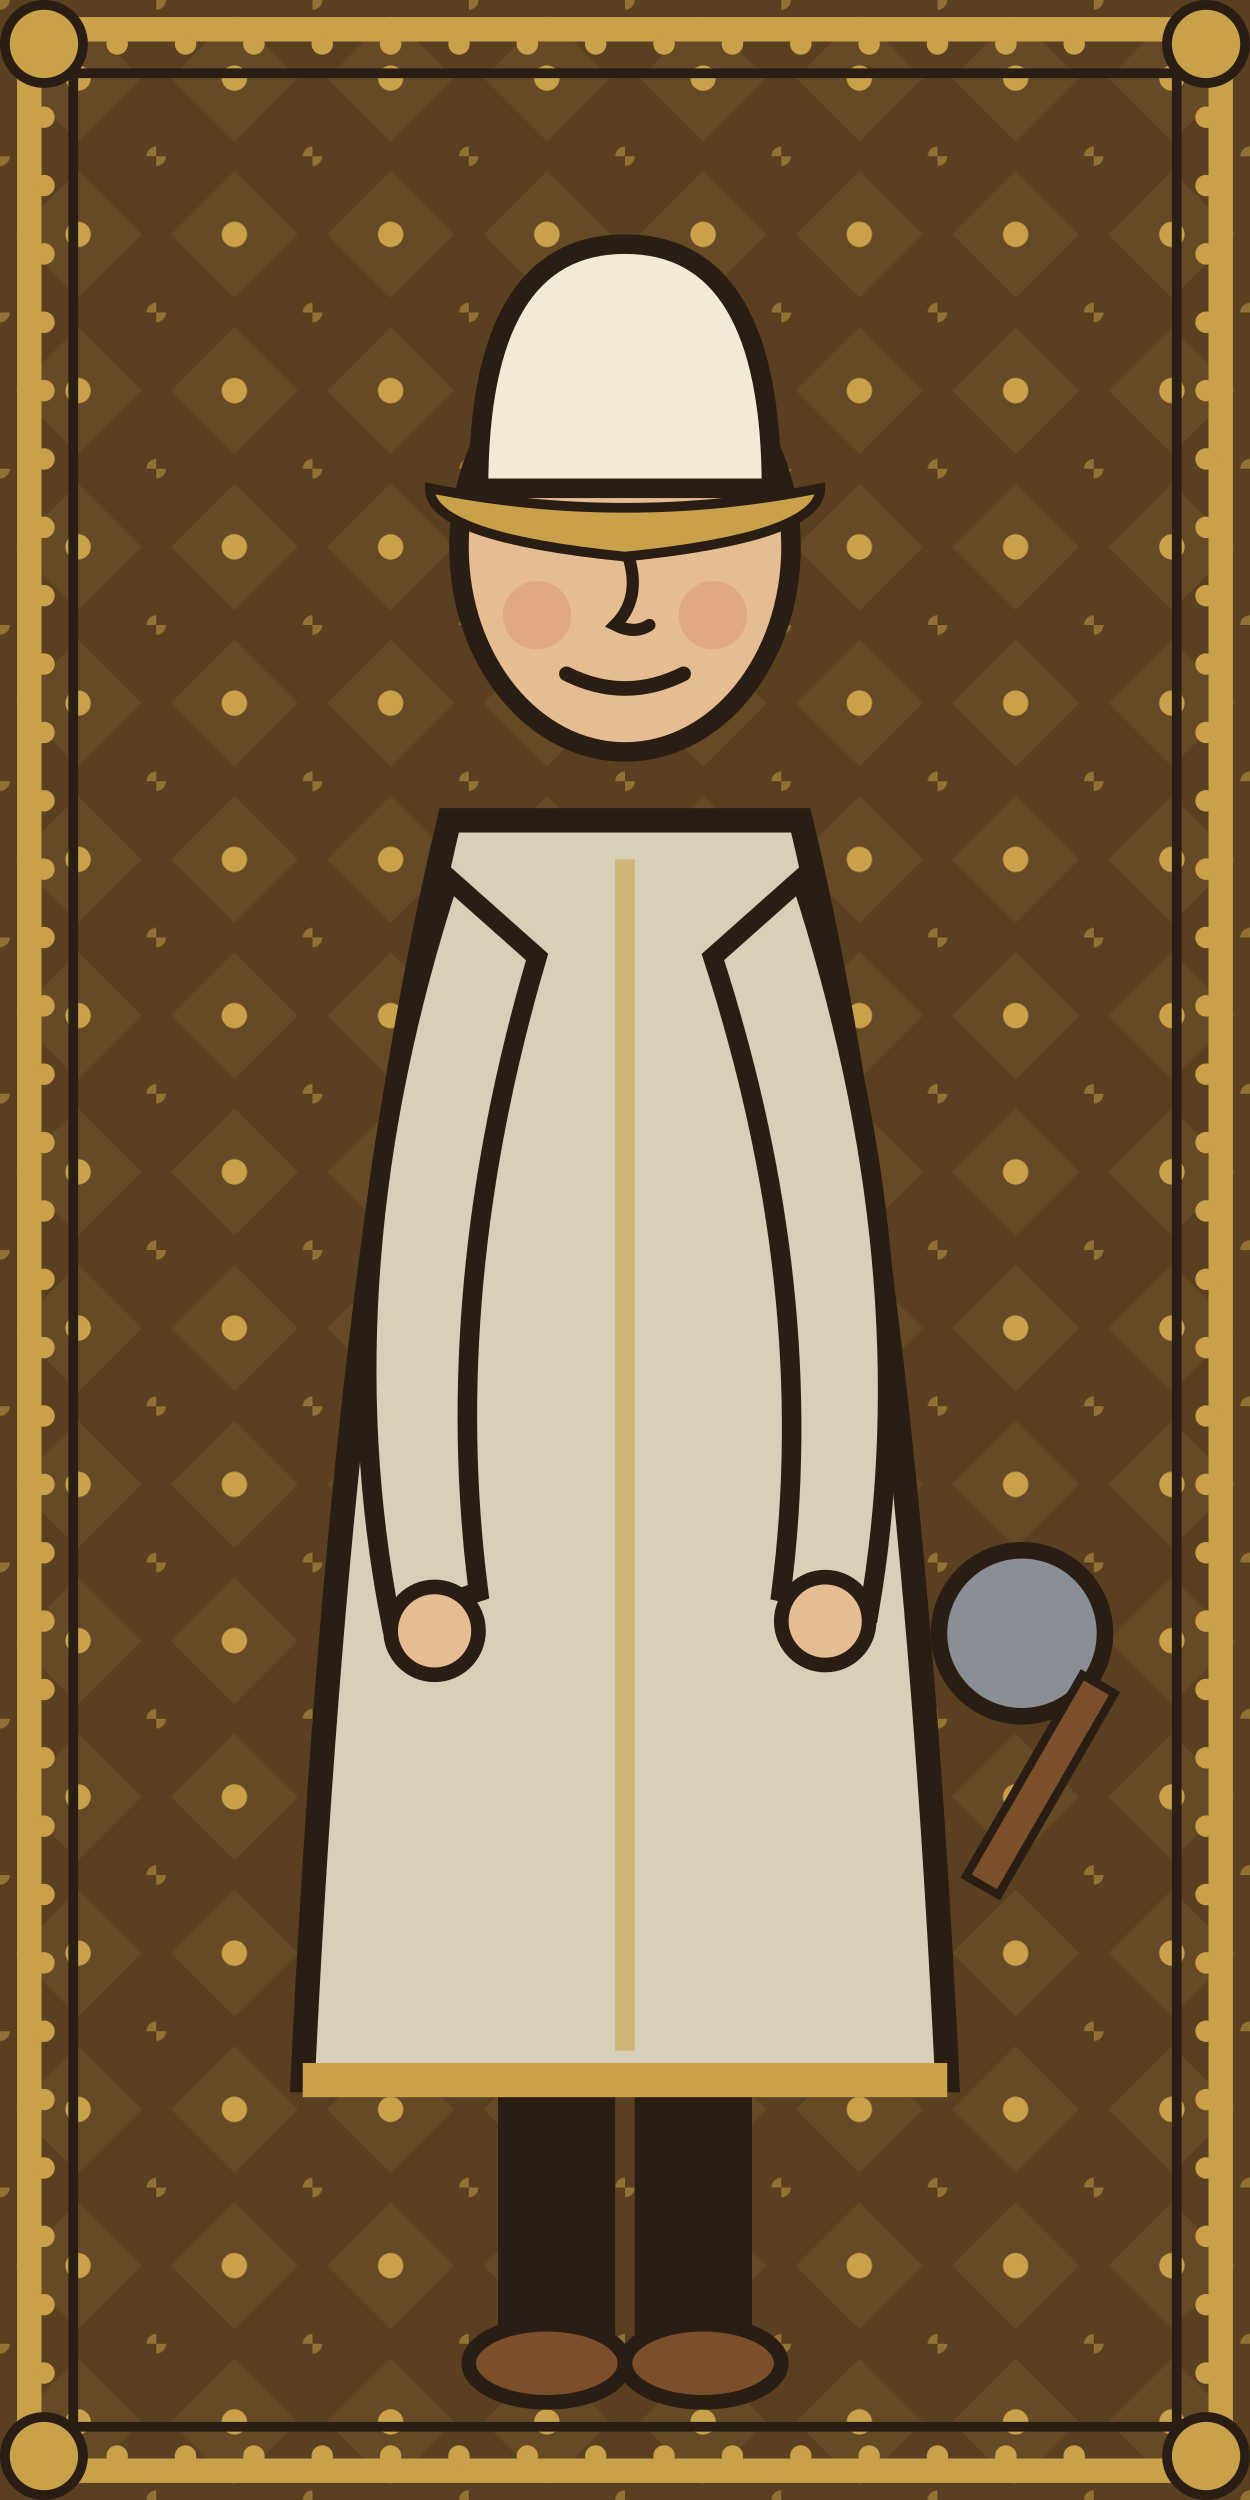
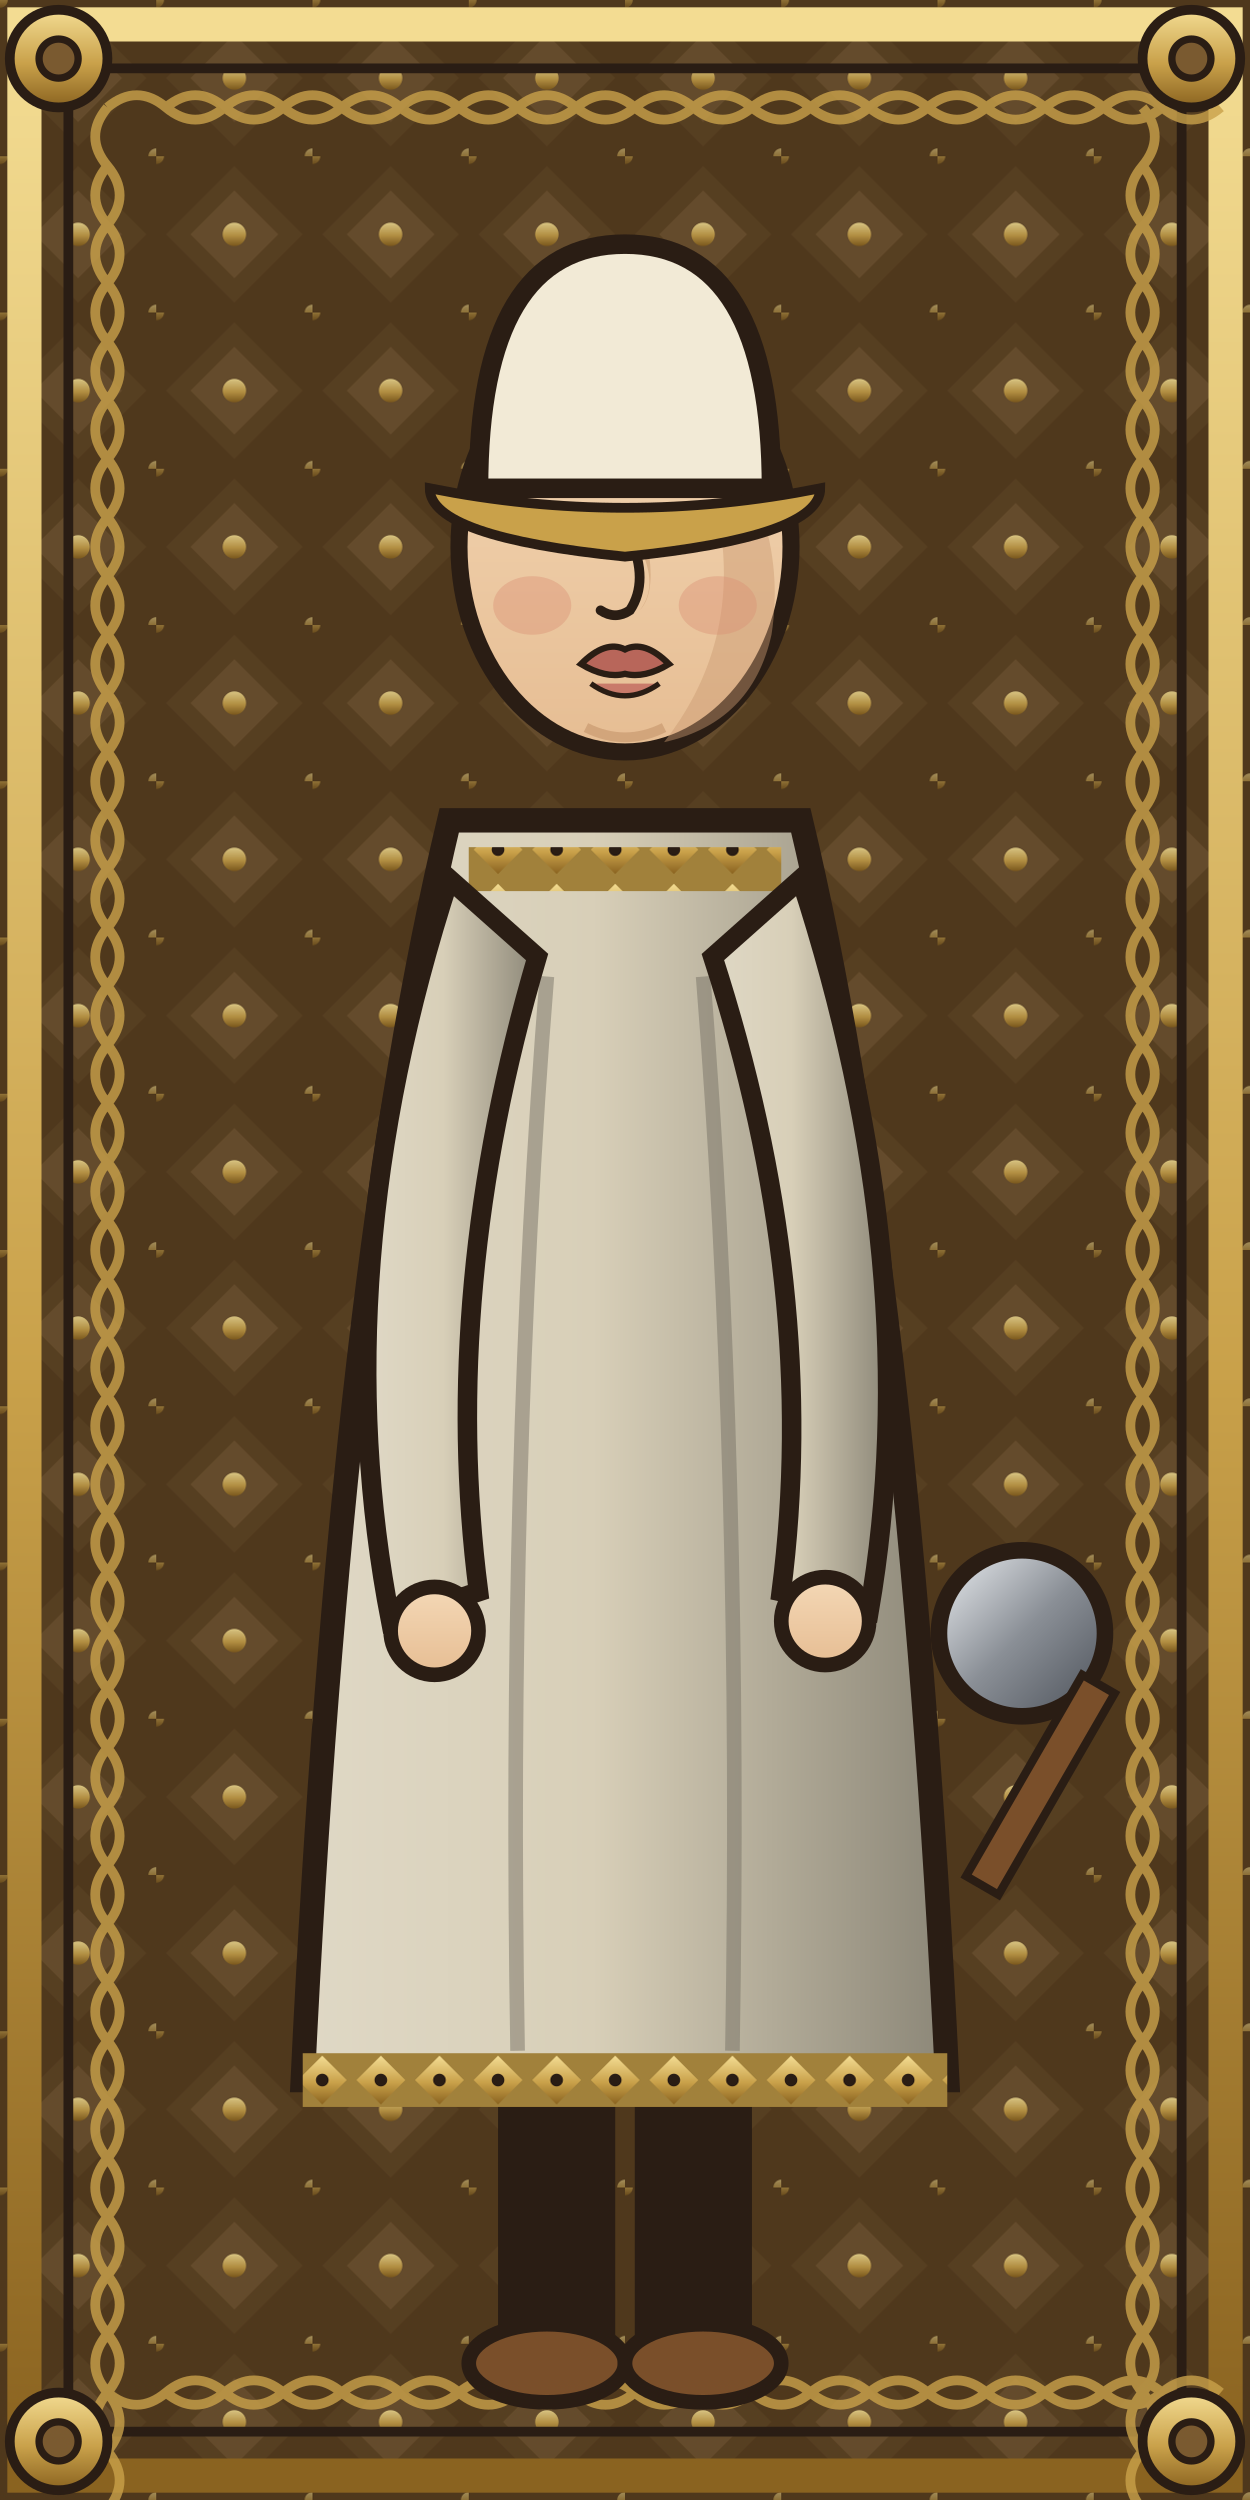
<svg xmlns="http://www.w3.org/2000/svg" viewBox="0 0 256 512" width="256" height="512">
+   <defs>
+     <linearGradient id="gold" x1="0" y1="0" x2="0" y2="1">
+       <stop offset="0" stop-color="#f3dc92" />
+       <stop offset="0.55" stop-color="#c9a14a" />
+       <stop offset="1" stop-color="#8a6320" />
+     </linearGradient>
+     <linearGradient id="steel" x1="0" y1="0" x2="1" y2="1">
+       <stop offset="0" stop-color="#eef1f4" />
+       <stop offset="0.5" stop-color="#8a8f96" />
+       <stop offset="1" stop-color="#4b5058" />
+     </linearGradient>
+     <linearGradient id="skin" x1="0" y1="0" x2="0" y2="1">
+       <stop offset="0" stop-color="#f4d8b6" />
+       <stop offset="1" stop-color="#e6bd93" />
+     </linearGradient>
+     <linearGradient id="parch" x1="0" y1="0" x2="0" y2="1">
+       <stop offset="0" stop-color="#f4ead2" />
+       <stop offset="1" stop-color="#e9dcbf" />
+     </linearGradient>
+   </defs>
+   <defs>
+     <linearGradient id="robe" x1="0" y1="0" x2="1" y2="0">
+       <stop offset="0" stop-color="#dfd8c5" />
+       <stop offset="0.45" stop-color="#d8cfb8" />
+       <stop offset="1" stop-color="#8c8778" />
+     </linearGradient>
+     <pattern id="emb" width="12" height="12" patternUnits="userSpaceOnUse">
+       <rect width="12" height="12" fill="#a1813b" />
+       <path d="M6 1 L11 6 L6 11 L1 6 Z" fill="url(#gold)" />
+       <circle cx="6" cy="6" r="1.3" fill="#2a1d14" />
+     </pattern>
+   </defs>
  <defs>
    <pattern id="field" width="32" height="32" patternUnits="userSpaceOnUse">
      <rect width="32" height="32" fill="#5a4020" />
-       <path d="M16 3 L29 16 L16 29 L3 16 Z" fill="#7a5a30" opacity="0.38" />
-       <circle cx="16" cy="16" r="2.6" fill="#c9a14a" />
-       <circle cx="0" cy="0" r="2" fill="#c9a14a" opacity="0.5" />
-       <circle cx="32" cy="32" r="2" fill="#c9a14a" opacity="0.5" />
+       <path d="M16 2 L30 16 L16 30 L2 16 Z" fill="#684c29" opacity="0.55" />
+       <path d="M16 7 L25 16 L16 25 L7 16 Z" fill="#876a45" opacity="0.4" />
+       <circle cx="16" cy="16" r="2.4" fill="url(#gold)" />
+       <circle cx="0" cy="0" r="1.6" fill="url(#gold)" opacity="0.6" />
+       <circle cx="32" cy="32" r="1.6" fill="url(#gold)" opacity="0.6" />
    </pattern>
  </defs>
  <rect x="0" y="0" width="256" height="512" fill="url(#field)" />
-   <rect x="6" y="6" width="244" height="500" fill="none" stroke="#c9a14a" stroke-width="5" />
-   <rect x="15" y="15" width="226" height="482" fill="none" stroke="#2a1d14" stroke-width="2" />
-   <circle cx="24" cy="9" r="2.2" fill="#c9a14a" />
-   <circle cx="24" cy="503" r="2.2" fill="#c9a14a" />
-   <circle cx="38" cy="9" r="2.2" fill="#c9a14a" />
-   <circle cx="38" cy="503" r="2.2" fill="#c9a14a" />
-   <circle cx="52" cy="9" r="2.2" fill="#c9a14a" />
-   <circle cx="52" cy="503" r="2.2" fill="#c9a14a" />
-   <circle cx="66" cy="9" r="2.2" fill="#c9a14a" />
-   <circle cx="66" cy="503" r="2.2" fill="#c9a14a" />
-   <circle cx="80" cy="9" r="2.2" fill="#c9a14a" />
-   <circle cx="80" cy="503" r="2.2" fill="#c9a14a" />
-   <circle cx="94" cy="9" r="2.2" fill="#c9a14a" />
-   <circle cx="94" cy="503" r="2.2" fill="#c9a14a" />
-   <circle cx="108" cy="9" r="2.2" fill="#c9a14a" />
-   <circle cx="108" cy="503" r="2.2" fill="#c9a14a" />
-   <circle cx="122" cy="9" r="2.2" fill="#c9a14a" />
-   <circle cx="122" cy="503" r="2.2" fill="#c9a14a" />
-   <circle cx="136" cy="9" r="2.2" fill="#c9a14a" />
-   <circle cx="136" cy="503" r="2.2" fill="#c9a14a" />
-   <circle cx="150" cy="9" r="2.2" fill="#c9a14a" />
-   <circle cx="150" cy="503" r="2.2" fill="#c9a14a" />
-   <circle cx="164" cy="9" r="2.2" fill="#c9a14a" />
-   <circle cx="164" cy="503" r="2.2" fill="#c9a14a" />
-   <circle cx="178" cy="9" r="2.2" fill="#c9a14a" />
-   <circle cx="178" cy="503" r="2.2" fill="#c9a14a" />
-   <circle cx="192" cy="9" r="2.2" fill="#c9a14a" />
-   <circle cx="192" cy="503" r="2.2" fill="#c9a14a" />
-   <circle cx="206" cy="9" r="2.2" fill="#c9a14a" />
-   <circle cx="206" cy="503" r="2.2" fill="#c9a14a" />
-   <circle cx="220" cy="9" r="2.2" fill="#c9a14a" />
-   <circle cx="220" cy="503" r="2.2" fill="#c9a14a" />
-   <circle cx="9" cy="24" r="2.2" fill="#c9a14a" />
-   <circle cx="247" cy="24" r="2.2" fill="#c9a14a" />
-   <circle cx="9" cy="38" r="2.2" fill="#c9a14a" />
-   <circle cx="247" cy="38" r="2.2" fill="#c9a14a" />
-   <circle cx="9" cy="52" r="2.2" fill="#c9a14a" />
-   <circle cx="247" cy="52" r="2.2" fill="#c9a14a" />
-   <circle cx="9" cy="66" r="2.2" fill="#c9a14a" />
-   <circle cx="247" cy="66" r="2.2" fill="#c9a14a" />
-   <circle cx="9" cy="80" r="2.2" fill="#c9a14a" />
-   <circle cx="247" cy="80" r="2.2" fill="#c9a14a" />
-   <circle cx="9" cy="94" r="2.2" fill="#c9a14a" />
-   <circle cx="247" cy="94" r="2.2" fill="#c9a14a" />
-   <circle cx="9" cy="108" r="2.2" fill="#c9a14a" />
-   <circle cx="247" cy="108" r="2.2" fill="#c9a14a" />
-   <circle cx="9" cy="122" r="2.2" fill="#c9a14a" />
-   <circle cx="247" cy="122" r="2.2" fill="#c9a14a" />
-   <circle cx="9" cy="136" r="2.2" fill="#c9a14a" />
-   <circle cx="247" cy="136" r="2.2" fill="#c9a14a" />
-   <circle cx="9" cy="150" r="2.2" fill="#c9a14a" />
-   <circle cx="247" cy="150" r="2.2" fill="#c9a14a" />
-   <circle cx="9" cy="164" r="2.2" fill="#c9a14a" />
-   <circle cx="247" cy="164" r="2.2" fill="#c9a14a" />
-   <circle cx="9" cy="178" r="2.2" fill="#c9a14a" />
-   <circle cx="247" cy="178" r="2.2" fill="#c9a14a" />
-   <circle cx="9" cy="192" r="2.2" fill="#c9a14a" />
-   <circle cx="247" cy="192" r="2.2" fill="#c9a14a" />
-   <circle cx="9" cy="206" r="2.2" fill="#c9a14a" />
-   <circle cx="247" cy="206" r="2.2" fill="#c9a14a" />
-   <circle cx="9" cy="220" r="2.2" fill="#c9a14a" />
-   <circle cx="247" cy="220" r="2.2" fill="#c9a14a" />
-   <circle cx="9" cy="234" r="2.2" fill="#c9a14a" />
-   <circle cx="247" cy="234" r="2.2" fill="#c9a14a" />
-   <circle cx="9" cy="248" r="2.2" fill="#c9a14a" />
-   <circle cx="247" cy="248" r="2.2" fill="#c9a14a" />
-   <circle cx="9" cy="262" r="2.2" fill="#c9a14a" />
-   <circle cx="247" cy="262" r="2.2" fill="#c9a14a" />
-   <circle cx="9" cy="276" r="2.2" fill="#c9a14a" />
-   <circle cx="247" cy="276" r="2.2" fill="#c9a14a" />
-   <circle cx="9" cy="290" r="2.2" fill="#c9a14a" />
-   <circle cx="247" cy="290" r="2.2" fill="#c9a14a" />
-   <circle cx="9" cy="304" r="2.2" fill="#c9a14a" />
-   <circle cx="247" cy="304" r="2.2" fill="#c9a14a" />
-   <circle cx="9" cy="318" r="2.2" fill="#c9a14a" />
-   <circle cx="247" cy="318" r="2.2" fill="#c9a14a" />
-   <circle cx="9" cy="332" r="2.2" fill="#c9a14a" />
-   <circle cx="247" cy="332" r="2.2" fill="#c9a14a" />
-   <circle cx="9" cy="346" r="2.2" fill="#c9a14a" />
-   <circle cx="247" cy="346" r="2.2" fill="#c9a14a" />
-   <circle cx="9" cy="360" r="2.2" fill="#c9a14a" />
-   <circle cx="247" cy="360" r="2.2" fill="#c9a14a" />
-   <circle cx="9" cy="374" r="2.2" fill="#c9a14a" />
-   <circle cx="247" cy="374" r="2.2" fill="#c9a14a" />
-   <circle cx="9" cy="388" r="2.2" fill="#c9a14a" />
-   <circle cx="247" cy="388" r="2.2" fill="#c9a14a" />
-   <circle cx="9" cy="402" r="2.2" fill="#c9a14a" />
-   <circle cx="247" cy="402" r="2.2" fill="#c9a14a" />
-   <circle cx="9" cy="416" r="2.2" fill="#c9a14a" />
-   <circle cx="247" cy="416" r="2.2" fill="#c9a14a" />
-   <circle cx="9" cy="430" r="2.2" fill="#c9a14a" />
-   <circle cx="247" cy="430" r="2.2" fill="#c9a14a" />
-   <circle cx="9" cy="444" r="2.2" fill="#c9a14a" />
-   <circle cx="247" cy="444" r="2.2" fill="#c9a14a" />
-   <circle cx="9" cy="458" r="2.2" fill="#c9a14a" />
-   <circle cx="247" cy="458" r="2.2" fill="#c9a14a" />
-   <circle cx="9" cy="472" r="2.2" fill="#c9a14a" />
-   <circle cx="247" cy="472" r="2.2" fill="#c9a14a" />
-   <circle cx="9" cy="486" r="2.2" fill="#c9a14a" />
-   <circle cx="247" cy="486" r="2.2" fill="#c9a14a" />
-   <circle cx="9" cy="9" r="8" fill="#c9a14a" stroke="#2a1d14" stroke-width="2" />
-   <circle cx="247" cy="9" r="8" fill="#c9a14a" stroke="#2a1d14" stroke-width="2" />
-   <circle cx="9" cy="503" r="8" fill="#c9a14a" stroke="#2a1d14" stroke-width="2" />
-   <circle cx="247" cy="503" r="8" fill="#c9a14a" stroke="#2a1d14" stroke-width="2" />
+   <rect x="0" y="0" width="256" height="512" fill="#000" opacity="0.12" />
+   <rect x="5" y="5" width="246" height="502" fill="none" stroke="url(#gold)" stroke-width="7" />
+   <rect x="14" y="14" width="228" height="484" fill="none" stroke="#2a1d14" stroke-width="2" />
+   <path d="M22 22 q6 -5 12 0 t12 0 M22 490 q6 5 12 0 t12 0 M34 22 q6 -5 12 0 t12 0 M34 490 q6 5 12 0 t12 0 M46 22 q6 -5 12 0 t12 0 M46 490 q6 5 12 0 t12 0 M58 22 q6 -5 12 0 t12 0 M58 490 q6 5 12 0 t12 0 M70 22 q6 -5 12 0 t12 0 M70 490 q6 5 12 0 t12 0 M82 22 q6 -5 12 0 t12 0 M82 490 q6 5 12 0 t12 0 M94 22 q6 -5 12 0 t12 0 M94 490 q6 5 12 0 t12 0 M106 22 q6 -5 12 0 t12 0 M106 490 q6 5 12 0 t12 0 M118 22 q6 -5 12 0 t12 0 M118 490 q6 5 12 0 t12 0 M130 22 q6 -5 12 0 t12 0 M130 490 q6 5 12 0 t12 0 M142 22 q6 -5 12 0 t12 0 M142 490 q6 5 12 0 t12 0 M154 22 q6 -5 12 0 t12 0 M154 490 q6 5 12 0 t12 0 M166 22 q6 -5 12 0 t12 0 M166 490 q6 5 12 0 t12 0 M178 22 q6 -5 12 0 t12 0 M178 490 q6 5 12 0 t12 0 M190 22 q6 -5 12 0 t12 0 M190 490 q6 5 12 0 t12 0 M202 22 q6 -5 12 0 t12 0 M202 490 q6 5 12 0 t12 0 M214 22 q6 -5 12 0 t12 0 M214 490 q6 5 12 0 t12 0 M226 22 q6 -5 12 0 t12 0 M226 490 q6 5 12 0 t12 0 M22 22 q-5 6 0 12 t0 12 M234 22 q5 6 0 12 t0 12 M22 34 q-5 6 0 12 t0 12 M234 34 q5 6 0 12 t0 12 M22 46 q-5 6 0 12 t0 12 M234 46 q5 6 0 12 t0 12 M22 58 q-5 6 0 12 t0 12 M234 58 q5 6 0 12 t0 12 M22 70 q-5 6 0 12 t0 12 M234 70 q5 6 0 12 t0 12 M22 82 q-5 6 0 12 t0 12 M234 82 q5 6 0 12 t0 12 M22 94 q-5 6 0 12 t0 12 M234 94 q5 6 0 12 t0 12 M22 106 q-5 6 0 12 t0 12 M234 106 q5 6 0 12 t0 12 M22 118 q-5 6 0 12 t0 12 M234 118 q5 6 0 12 t0 12 M22 130 q-5 6 0 12 t0 12 M234 130 q5 6 0 12 t0 12 M22 142 q-5 6 0 12 t0 12 M234 142 q5 6 0 12 t0 12 M22 154 q-5 6 0 12 t0 12 M234 154 q5 6 0 12 t0 12 M22 166 q-5 6 0 12 t0 12 M234 166 q5 6 0 12 t0 12 M22 178 q-5 6 0 12 t0 12 M234 178 q5 6 0 12 t0 12 M22 190 q-5 6 0 12 t0 12 M234 190 q5 6 0 12 t0 12 M22 202 q-5 6 0 12 t0 12 M234 202 q5 6 0 12 t0 12 M22 214 q-5 6 0 12 t0 12 M234 214 q5 6 0 12 t0 12 M22 226 q-5 6 0 12 t0 12 M234 226 q5 6 0 12 t0 12 M22 238 q-5 6 0 12 t0 12 M234 238 q5 6 0 12 t0 12 M22 250 q-5 6 0 12 t0 12 M234 250 q5 6 0 12 t0 12 M22 262 q-5 6 0 12 t0 12 M234 262 q5 6 0 12 t0 12 M22 274 q-5 6 0 12 t0 12 M234 274 q5 6 0 12 t0 12 M22 286 q-5 6 0 12 t0 12 M234 286 q5 6 0 12 t0 12 M22 298 q-5 6 0 12 t0 12 M234 298 q5 6 0 12 t0 12 M22 310 q-5 6 0 12 t0 12 M234 310 q5 6 0 12 t0 12 M22 322 q-5 6 0 12 t0 12 M234 322 q5 6 0 12 t0 12 M22 334 q-5 6 0 12 t0 12 M234 334 q5 6 0 12 t0 12 M22 346 q-5 6 0 12 t0 12 M234 346 q5 6 0 12 t0 12 M22 358 q-5 6 0 12 t0 12 M234 358 q5 6 0 12 t0 12 M22 370 q-5 6 0 12 t0 12 M234 370 q5 6 0 12 t0 12 M22 382 q-5 6 0 12 t0 12 M234 382 q5 6 0 12 t0 12 M22 394 q-5 6 0 12 t0 12 M234 394 q5 6 0 12 t0 12 M22 406 q-5 6 0 12 t0 12 M234 406 q5 6 0 12 t0 12 M22 418 q-5 6 0 12 t0 12 M234 418 q5 6 0 12 t0 12 M22 430 q-5 6 0 12 t0 12 M234 430 q5 6 0 12 t0 12 M22 442 q-5 6 0 12 t0 12 M234 442 q5 6 0 12 t0 12 M22 454 q-5 6 0 12 t0 12 M234 454 q5 6 0 12 t0 12 M22 466 q-5 6 0 12 t0 12 M234 466 q5 6 0 12 t0 12 M22 478 q-5 6 0 12 t0 12 M234 478 q5 6 0 12 t0 12 M22 490 q-5 6 0 12 t0 12 M234 490 q5 6 0 12 t0 12" fill="none" stroke="#c9a14a" stroke-width="2" opacity="0.8" />
+   <circle cx="12" cy="12" r="10" fill="url(#gold)" stroke="#2a1d14" stroke-width="2" />
+   <circle cx="12" cy="12" r="4" fill="#7a5a30" stroke="#2a1d14" stroke-width="1.5" />
+   <circle cx="244" cy="12" r="10" fill="url(#gold)" stroke="#2a1d14" stroke-width="2" />
+   <circle cx="244" cy="12" r="4" fill="#7a5a30" stroke="#2a1d14" stroke-width="1.5" />
+   <circle cx="12" cy="500" r="10" fill="url(#gold)" stroke="#2a1d14" stroke-width="2" />
+   <circle cx="12" cy="500" r="4" fill="#7a5a30" stroke="#2a1d14" stroke-width="1.5" />
+   <circle cx="244" cy="500" r="10" fill="url(#gold)" stroke="#2a1d14" stroke-width="2" />
+   <circle cx="244" cy="500" r="4" fill="#7a5a30" stroke="#2a1d14" stroke-width="1.5" />
  <rect x="102" y="420" width="24" height="60" fill="#2a1d14" />
  <rect x="130" y="420" width="24" height="60" fill="#2a1d14" />
  <ellipse cx="112" cy="484" rx="16" ry="8" fill="#7a4f2a" stroke="#2a1d14" stroke-width="3" />
  <ellipse cx="144" cy="484" rx="16" ry="8" fill="#7a4f2a" stroke="#2a1d14" stroke-width="3" />
-   <path d="M92 168 L164 168 Q186 260 194 426 L62 426 Q70 260 92 168 Z" fill="#d8cfb8" stroke="#2a1d14" stroke-width="5" />
-   <path d="M62 426 L194 426" stroke="#c9a14a" stroke-width="7" />
-   <path d="M128 176 L128 420" stroke="#c9a14a" stroke-width="4" opacity="0.6" />
-   <path d="M92 180 Q66 260 80 332 L98 326 Q90 264 110 196 Z" fill="#d8cfb8" stroke="#2a1d14" stroke-width="4" />
-   <path d="M164 180 Q190 260 178 330 L160 326 Q168 264 146 196 Z" fill="#d8cfb8" stroke="#2a1d14" stroke-width="4" />
-   <circle cx="89" cy="334" r="9" fill="#e6bd93" stroke="#2a1d14" stroke-width="3" />
-   <circle cx="169" cy="332" r="9" fill="#e6bd93" stroke="#2a1d14" stroke-width="3" />
+   <path d="M92 168 L164 168 Q186 260 194 426 L62 426 Q70 260 92 168 Z" fill="url(#robe)" stroke="#2a1d14" stroke-width="5" />
+   <path d="M62 426 L194 426" stroke="url(#emb)" stroke-width="11" />
+   <path d="M128 176 L128 420" stroke="url(#gold)" stroke-width="4" opacity="0.7" />
+   <path d="M112 200 Q104 300 106 420" fill="none" stroke="#777265" stroke-width="3" opacity="0.5" />
+   <path d="M144 200 Q152 300 150 420" fill="none" stroke="#777265" stroke-width="3" opacity="0.5" />
+   <path d="M96 178 L160 178" stroke="url(#emb)" stroke-width="9" />
+   <path d="M92 180 Q66 260 80 332 L98 326 Q90 264 110 196 Z" fill="url(#robe)" stroke="#2a1d14" stroke-width="4" />
+   <path d="M164 180 Q190 260 178 330 L160 326 Q168 264 146 196 Z" fill="url(#robe)" stroke="#2a1d14" stroke-width="4" />
+   <circle cx="89" cy="334" r="9" fill="url(#skin)" stroke="#2a1d14" stroke-width="3" />
+   <circle cx="169" cy="332" r="9" fill="url(#skin)" stroke="#2a1d14" stroke-width="3" />
  <g transform="translate(128 112)">
-     <ellipse cx="0" cy="0" rx="34" ry="42" fill="#e6bd93" stroke="#2a1d14" stroke-width="4" />
-     <path d="M-30 -6 Q-34 -40 0 -44 Q34 -40 30 -6" fill="none" stroke="#c99a70" stroke-width="3" opacity="0.6" />
-     <circle cx="-18" cy="14" r="7" fill="#d98f74" opacity="0.45" />
-     <circle cx="18" cy="14" r="7" fill="#d98f74" opacity="0.45" />
-     <ellipse cx="-13" cy="-4" rx="4.5" ry="3.5" fill="#2a1d14" />
-     <ellipse cx="13" cy="-4" rx="4.5" ry="3.5" fill="#2a1d14" />
-     <path d="M-22 -14 Q-13 -20 -5 -14 M5 -14 Q13 -20 22 -14" fill="none" stroke="#2a1d14" stroke-width="3" stroke-linecap="round" />
-     <path d="M0 0 Q4 10 -2 16 Q2 18 5 16" fill="none" stroke="#2a1d14" stroke-width="2.5" stroke-linecap="round" />
-     <path d="M-12 26 Q0 32 12 26" fill="none" stroke="#2a1d14" stroke-width="3" stroke-linecap="round" />
+     <ellipse cx="0" cy="0" rx="34" ry="42" fill="url(#skin)" stroke="#2a1d14" stroke-width="3.5" />
+     <path d="M14 -30 Q34 -8 30 18 Q26 36 8 40 Q22 22 20 0 Q20 -20 14 -30 Z" fill="#c99a70" opacity="0.45" />
+     <ellipse cx="-19" cy="12" rx="8" ry="6" fill="#d98f74" opacity="0.4" />
+     <ellipse cx="19" cy="12" rx="8" ry="6" fill="#d98f74" opacity="0.4" />
+     <path d="M-8 37 Q0 41 8 37" fill="none" stroke="#c99a70" stroke-width="2" opacity="0.7" />
+     <ellipse cx="-13" cy="-4" rx="6" ry="3.6" fill="#fbf4e4" stroke="#2a1d14" stroke-width="1.2" />
+     <circle cx="-13" cy="-4" r="2.6" fill="#4a3320" />
+     <circle cx="-13" cy="-4" r="1.1" fill="#2a1d14" />
+     <circle cx="-12.1" cy="-5" r="0.6" fill="#ffffff" />
+     <path d="M-19.5 -4.5 Q-13 -9 -6.5 -4.5" fill="none" stroke="#2a1d14" stroke-width="1.8" stroke-linecap="round" />
+     <ellipse cx="13" cy="-4" rx="6" ry="3.6" fill="#fbf4e4" stroke="#2a1d14" stroke-width="1.2" />
+     <circle cx="13" cy="-4" r="2.6" fill="#4a3320" />
+     <circle cx="13" cy="-4" r="1.1" fill="#2a1d14" />
+     <circle cx="13.9" cy="-5" r="0.6" fill="#ffffff" />
+     <path d="M6.5 -4.5 Q13 -9 19.5 -4.5" fill="none" stroke="#2a1d14" stroke-width="1.8" stroke-linecap="round" />
+     <path d="M-20 -13 Q-13 -18 -5 -13" fill="none" stroke="#2a1d14" stroke-width="2.6" stroke-linecap="round" />
+     <path d="M5 -13 Q13 -18 20 -13" fill="none" stroke="#2a1d14" stroke-width="2.6" stroke-linecap="round" />
+     <path d="M1 -2 Q5 7 1 13 Q-2 15 -5 13" fill="none" stroke="#2a1d14" stroke-width="2" stroke-linecap="round" />
+     <path d="M3 0 Q7 8 3 13 Q6 10 5 2 Z" fill="#c99a70" opacity="0.55" />
+     <path d="M-9 24 Q-4 19 0 21 Q4 19 9 24 Q4 27 0 26 Q-4 27 -9 24 Z" fill="#b8665a" stroke="#2a1d14" stroke-width="1.3" />
+     <path d="M-7 28 Q0 33 7 28" fill="#c97a6a" stroke="#2a1d14" stroke-width="1.1" />
    <path d="M-30 -12 Q-30 -62 0 -62 Q30 -62 30 -12 Z" fill="#f2ead6" stroke="#2a1d14" stroke-width="4" />
    <path d="M-40 -12 Q0 -4 40 -12 Q40 -2 0 2 Q-40 -2 -40 -12 Z" fill="#c9a14a" stroke="#2a1d14" stroke-width="2" />
  </g>
  <g transform="translate(160 292) scale(0.85)">
-     <circle cx="58" cy="50" r="20" fill="#8a8f96" stroke="#2a1d14" stroke-width="4" />
+     <circle cx="58" cy="50" r="20" fill="url(#steel)" stroke="#2a1d14" stroke-width="4" />
    <rect x="72" y="62" width="9" height="56" fill="#7a4f2a" stroke="#2a1d14" stroke-width="2" transform="rotate(30 76 62)" />
  </g>
</svg>
